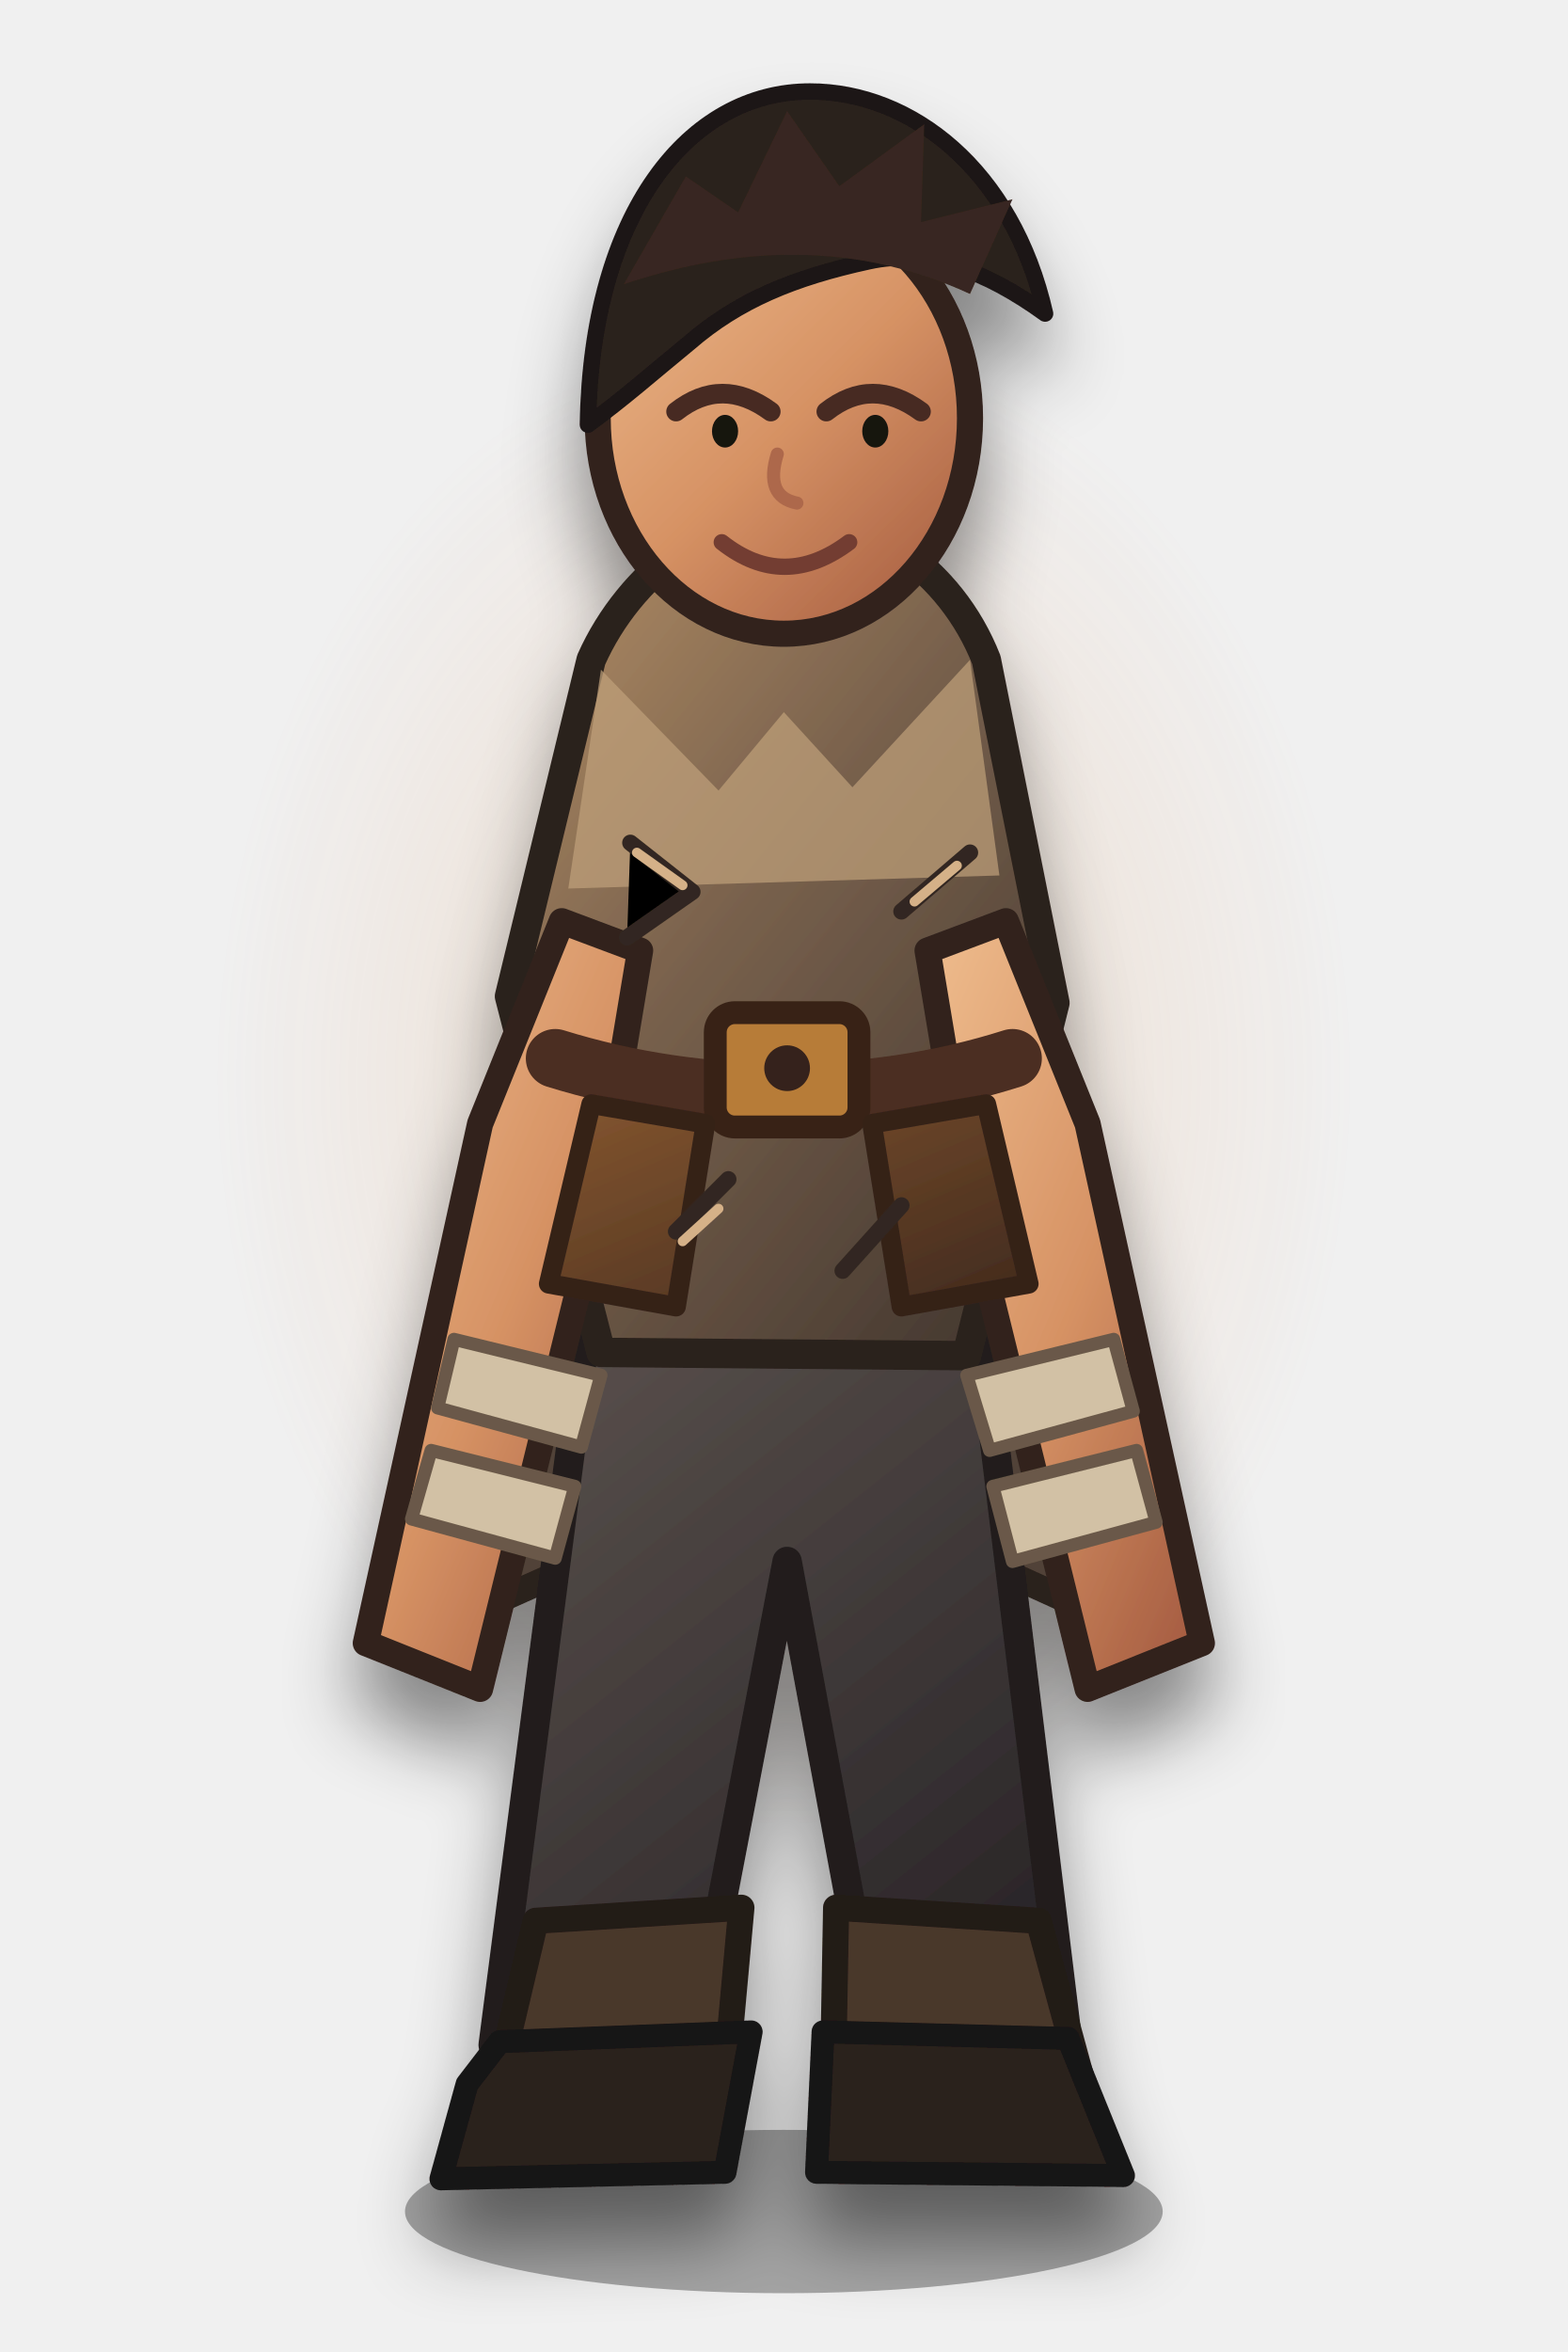
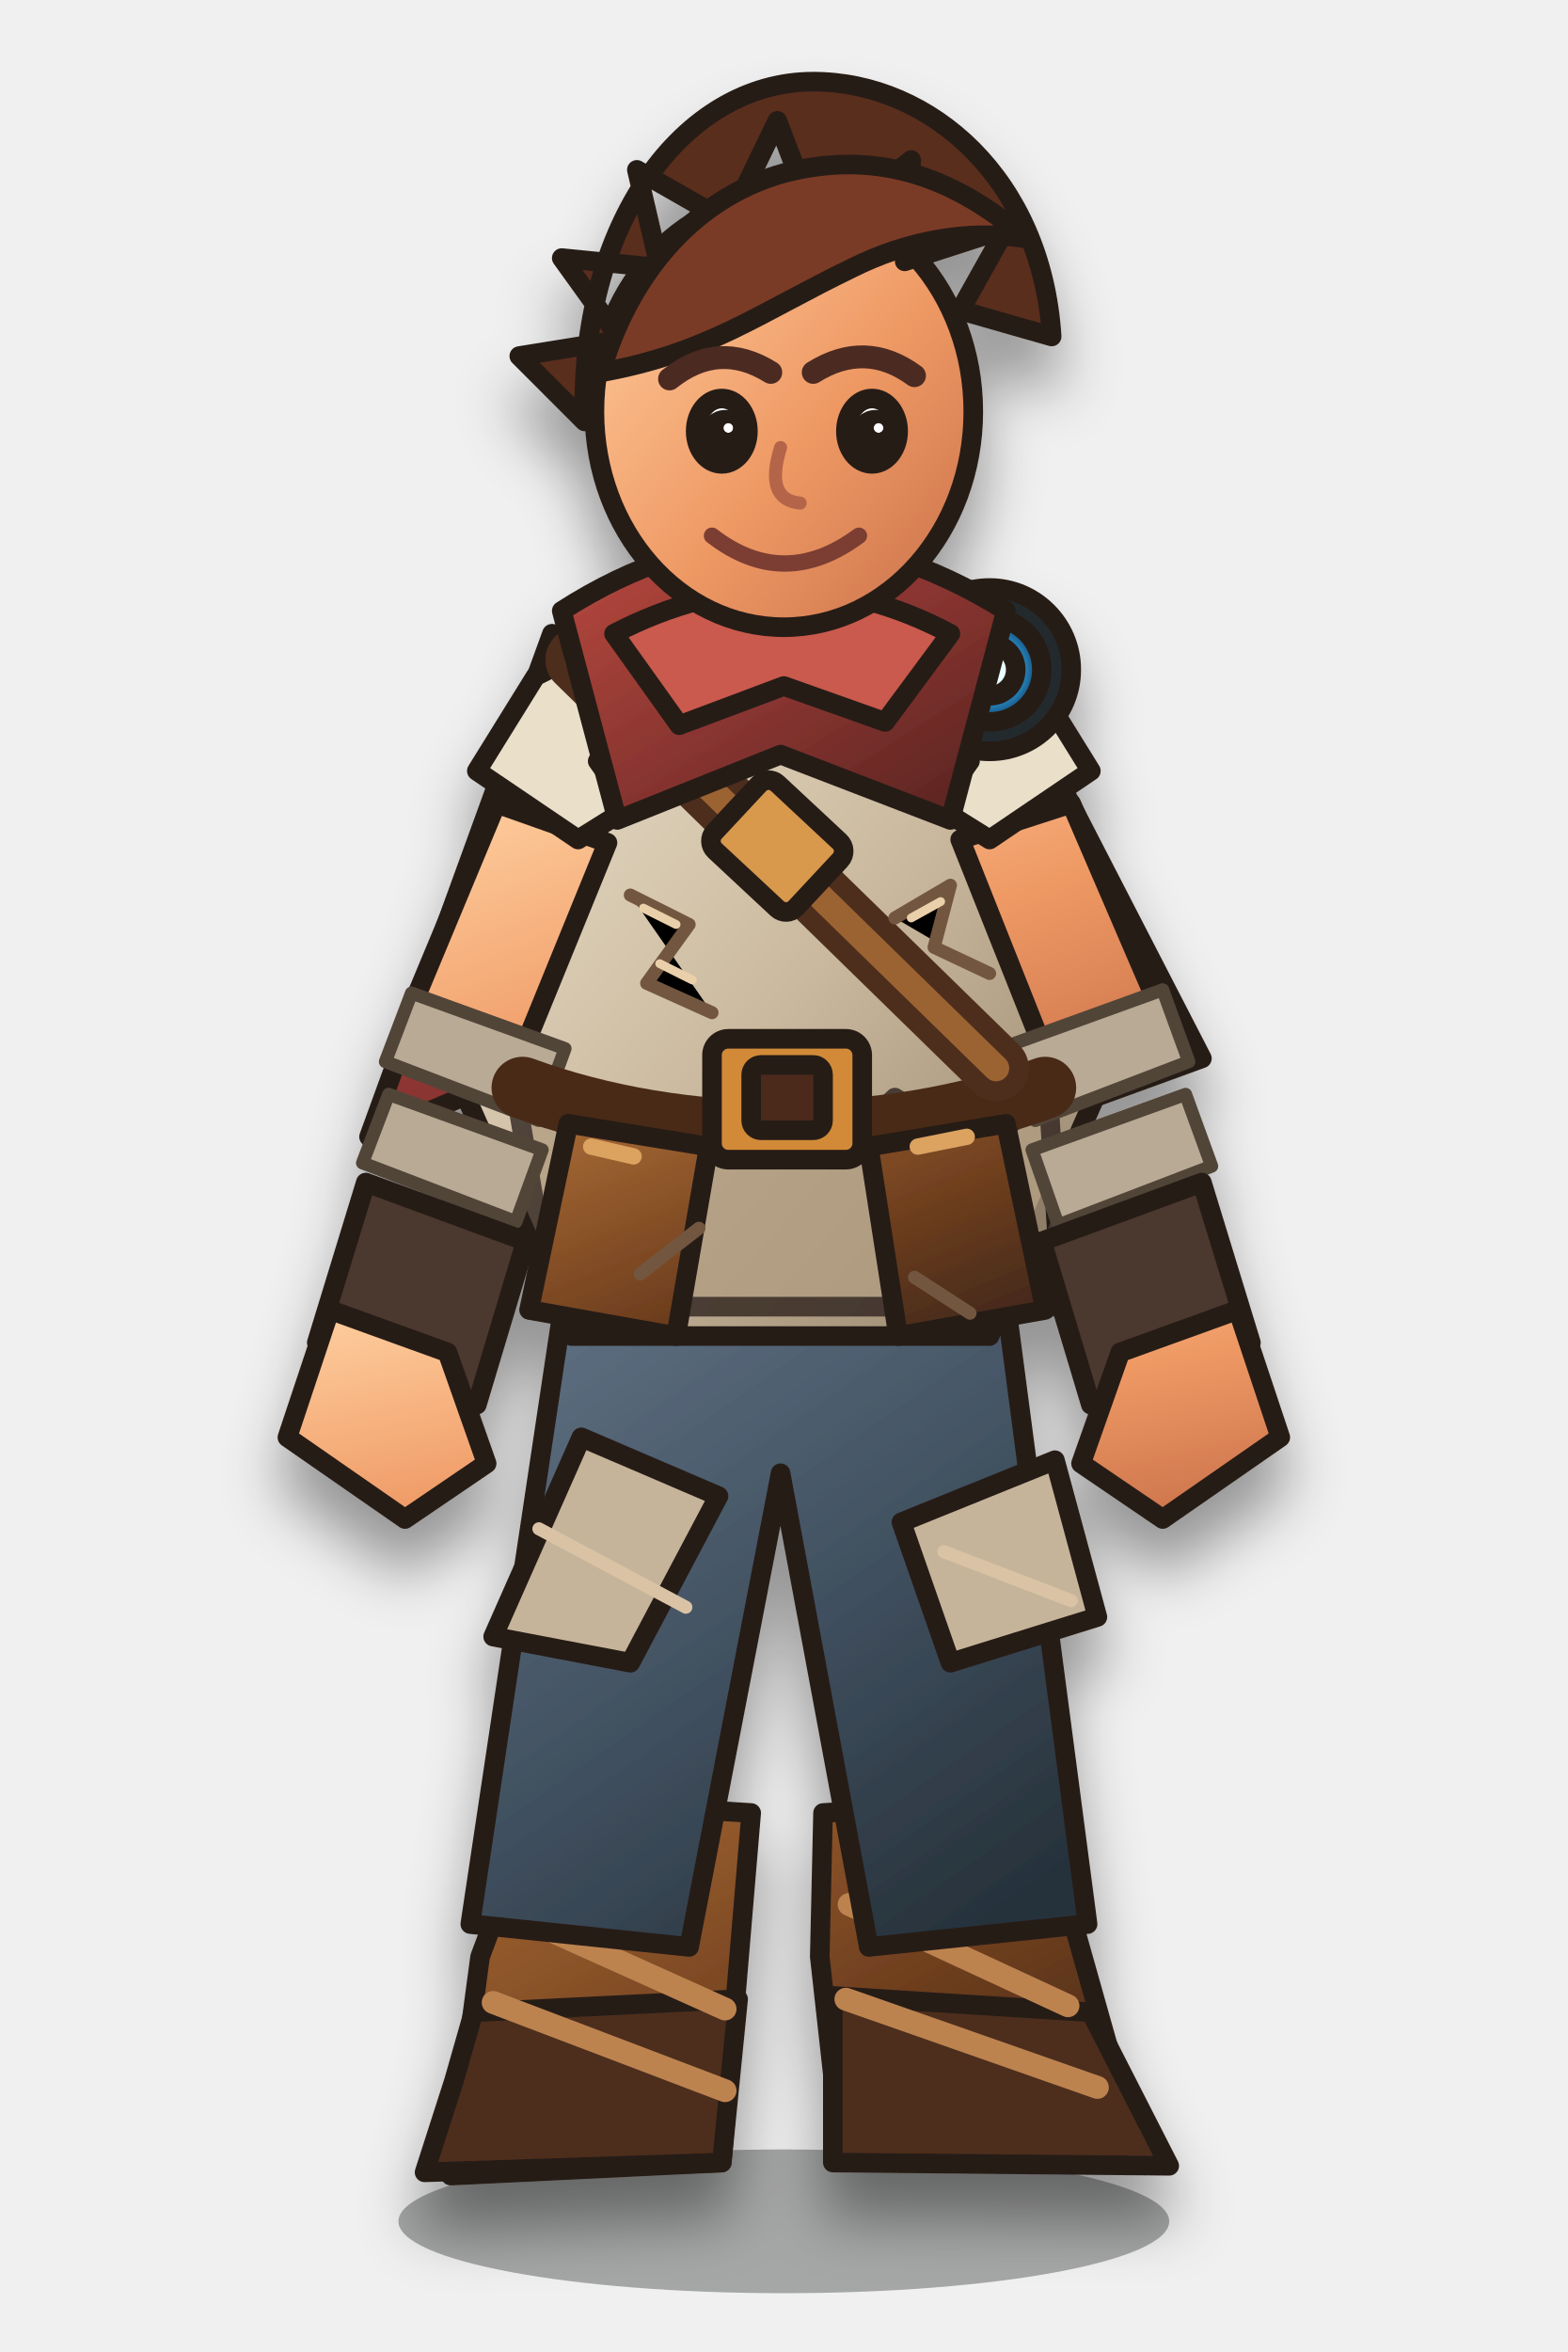
<svg xmlns="http://www.w3.org/2000/svg" viewBox="0 0 480 720">
  <defs>
-     <linearGradient id="skin" x1="0" y1="0" x2=".85" y2="1">
-       <stop stop-color="#efbd8e" />
-       <stop offset=".55" stop-color="#d69264" />
-       <stop offset="1" stop-color="#a85f43" />
+     <linearGradient id="skin" x1="0" y1="0" x2="1" y2="1">
+       <stop stop-color="#ffd0a1" />
+       <stop offset=".55" stop-color="#ef9a65" />
+       <stop offset="1" stop-color="#c96f49" />
    </linearGradient>
-     <linearGradient id="rag" x1=".1" y1="0" x2=".9" y2="1">
-       <stop stop-color="#b18c64" />
-       <stop offset=".45" stop-color="#77604c" />
-       <stop offset="1" stop-color="#43372f" />
+     <linearGradient id="shirt" x1="0" y1="0" x2=".9" y2="1">
+       <stop stop-color="#f3ead6" />
+       <stop offset=".58" stop-color="#c9b89d" />
+       <stop offset="1" stop-color="#97856d" />
    </linearGradient>
    <linearGradient id="pants" x1=".2" y1="0" x2=".8" y2="1">
-       <stop stop-color="#59504c" />
-       <stop offset="1" stop-color="#272326" />
+       <stop stop-color="#617385" />
+       <stop offset=".55" stop-color="#40505f" />
+       <stop offset="1" stop-color="#26313a" />
    </linearGradient>
    <linearGradient id="leather" x1="0" y1="0" x2="1" y2="1">
-       <stop stop-color="#84562f" />
-       <stop offset="1" stop-color="#40291d" />
+       <stop stop-color="#a96b35" />
+       <stop offset=".55" stop-color="#71401f" />
+       <stop offset="1" stop-color="#3b2418" />
    </linearGradient>
-     <radialGradient id="warm">
-       <stop stop-color="#ffd58d" stop-opacity=".24" />
-       <stop offset="1" stop-color="#d77535" stop-opacity="0" />
+     <linearGradient id="scarf" x1="0" y1="0" x2="1" y2="1">
+       <stop stop-color="#b94a3f" />
+       <stop offset=".55" stop-color="#85332f" />
+       <stop offset="1" stop-color="#54231f" />
+     </linearGradient>
+     <radialGradient id="tech">
+       <stop stop-color="#efffff" />
+       <stop offset=".2" stop-color="#79ebff" />
+       <stop offset=".5" stop-color="#2aa6df" />
+       <stop offset="1" stop-color="#163a66" />
    </radialGradient>
-     <filter id="shadow">
-       <feDropShadow dx="0" dy="17" stdDeviation="11" flood-opacity=".44" />
+     <filter id="ds">
+       <feDropShadow dx="0" dy="14" stdDeviation="9" flood-opacity=".38" />
    </filter>
  </defs>
-   <ellipse cx="240" cy="677" rx="116" ry="25" fill="#000" opacity=".32" />
-   <ellipse cx="240" cy="330" rx="176" ry="230" fill="url(#warm)" />
-   <g filter="url(#shadow)" stroke-linejoin="round" stroke-linecap="round">
-     <path d="M191 197c-26 37-31 100-23 162l-38 141 56-25 34-151zM289 197c27 37 31 100 23 162l37 141-55-25-35-151z" fill="#514237" stroke="#2a211c" stroke-width="8" />
-     <path d="m181 395 118 1 28 230-58 3-28-151-29 151-61-3z" fill="url(#pants)" stroke="#211d1d" stroke-width="9" />
-     <path d="m164 588 63-4-5 55-71 4zM256 584l62 4 15 55-78-4z" fill="#4a382c" stroke="#241a16" stroke-width="8" />
-     <path d="m153 625 77-3-8 43-87 2 8-29zM252 622l75 2 17 42-94-1z" fill="#2a211d" stroke="#151212" stroke-width="7" />
-     <path d="M181 202c12-27 38-45 59-45 25 0 51 17 62 45l21 105-27 108-112-1-28-109z" fill="url(#rag)" stroke="#2a211c" stroke-width="9" />
-     <path d="m184 205 36 37 20-24 21 23 36-39 9 66-132 4z" fill="#c0a17a" opacity=".7" />
-     <path d="m172 282 24 9-14 84-35 142-35-14 35-159z" fill="url(#skin)" stroke="#30231d" stroke-width="8" />
-     <path d="m308 282-24 9 14 84 35 142 35-14-35-159z" fill="url(#skin)" stroke="#30231d" stroke-width="8" />
-     <g fill="#d2c1a5" stroke="#6a5948" stroke-width="4">
-       <path d="m139 410 45 11-6 22-44-12z" />
-       <path d="m132 444 44 11-6 22-44-12z" />
-       <path d="m296 421 45-11 6 22-44 12z" />
-       <path d="m304 455 44-11 6 22-44 12z" />
+   <ellipse cx="240" cy="680" rx="118" ry="22" fill="#020506" opacity=".32" />
+   <g filter="url(#ds)" stroke="#271c18" stroke-width="6" stroke-linecap="round" stroke-linejoin="round">
+     <path d="M169 194 113 348l54-23 46-115zM302 196l66 128-55 20-49-137z" fill="url(#scarf)" />
+     <path d="m165 551 65 4-9 107-83 4 9-67zM252 555l66-4 31 110-91 1-7-63z" fill="url(#leather)" />
+     <path d="m145 616 81-4-5 50-91 3 9-28zM255 611l79 5 24 47-103-1z" fill="#4d2f1e" />
+     <g stroke="#bd834f" stroke-width="7">
+       <path d="m153 584 69 31M151 613l71 27M260 583l67 31M259 612l77 27" />
    </g>
-     <path d="M170 324c45 14 96 14 140 0" fill="none" stroke="#4b2d20" stroke-width="18" />
-     <rect x="219" y="310" width="44" height="35" rx="6" fill="#b77b38" stroke="#382317" stroke-width="7" />
-     <circle cx="241" cy="327" r="7" fill="#34221a" />
-     <path d="m181 338 35 6-9 56-39-7zM267 344l35-6 13 55-39 7z" fill="url(#leather)" stroke="#352219" stroke-width="6" />
-     <ellipse cx="240" cy="128" rx="57" ry="66" fill="url(#skin)" stroke="#30231e" stroke-width="8" />
-     <path d="M180 130c1-65 31-102 68-102 31 0 62 24 72 68-18-13-36-20-54-16-23 5-40 12-55 25-11 9-20 17-31 25z" fill="#2b211d" stroke="#1a1513" stroke-width="5" />
-     <path d="m191 87 19-33 16 11 15-31 16 23 26-19-1 30 28-7-13 29c-39-18-76-13-106-3z" fill="#392820" />
-     <path d="M207 126q14-11 29 0M253 126q14-11 29 0" stroke="#472b23" stroke-width="6" fill="none" />
-     <ellipse cx="222" cy="132" rx="4" ry="5" fill="#171311" />
-     <ellipse cx="268" cy="132" rx="4" ry="5" fill="#171311" />
-     <path d="M238 139q-4 13 6 15" stroke="#ad684b" stroke-width="4" fill="none" />
-     <path d="M221 166q19 15 39 0" stroke="#733e30" stroke-width="5" fill="none" />
-     <g stroke="#332820" stroke-width="5">
-       <path d="m193 258 19 15-20 14M276 279l21-18M207 377l16-16M258 389l18-20" />
+     <path d="M176 376h129l28 213-67 7-27-145-28 145-67-7z" fill="url(#pants)" />
+     <path d="m178 440 42 18-27 51-42-8zM276 466l47-19 13 48-45 14z" fill="#c6b49a" />
+     <g stroke="#d9c3a4" stroke-width="4">
+       <path d="m165 468 45 24M289 475l39 15" />
    </g>
-     <g stroke="#d5b188" stroke-width="3">
-       <path d="m195 261 14 10M280 276l13-11M209 380l11-10" />
+     <path d="M173 204c21-30 44-42 67-42 26 0 53 13 72 44l25 126-34 77H175l-34-77z" fill="url(#shirt)" />
+     <path d="m158 335 25 16 15-13 20 16 18-15 20 14 18-17 25 16 22-17 4 65H169z" fill="#b09d81" opacity=".76" />
+     <path d="M152 246 122 318l33 16 31-76zM328 246l31 72-34 17-31-78z" fill="url(#skin)" />
+     <g fill="#b8aa95" stroke="#514438" stroke-width="4">
+       <path d="m126 304 47 17-8 22-47-18z" />
+       <path d="m119 335 47 17-8 22-47-18z" />
+       <path d="m309 320 47-17 8 22-47 18z" />
+       <path d="m316 352 47-17 8 22-47 18z" />
+     </g>
+     <path d="m112 362 49 18-15 50-49-19zM319 380l49-18 15 49-49 19z" fill="#4c372d" />
+     <path d="m101 401 36 13 12 34-25 17-36-25zM379 401l-36 13-12 34 25 17 36-25z" fill="url(#skin)" />
+     <path d="m146 236 18-29 26-13 10 27-17 12 10 14-16 10zM334 236l-18-29-26-13-10 27 17 12-10 14 16 10z" fill="#eadfc9" />
+     <path d="M160 333c49 18 111 18 160 0" fill="none" stroke="#4a2b19" stroke-width="19" />
+     <rect x="218" y="318" width="46" height="37" rx="5" fill="#d28a39" />
+     <rect x="230" y="326" width="22" height="20" rx="3" fill="#4b2b1d" />
+     <path d="m174 344 43 7-10 58-45-8zM266 351l42-7 12 57-45 8z" fill="url(#leather)" />
+     <path d="m181 351 13 3M281 351l15-3" stroke="#dba261" stroke-width="5" />
+     <path d="M177 202 305 327" fill="none" stroke="#4e2f1e" stroke-width="20" />
+     <path d="M177 202 305 327" fill="none" stroke="#9c6332" stroke-width="8" />
+     <rect x="221" y="245" width="34" height="28" rx="4" fill="#d8994e" transform="rotate(43 238 259)" />
+     <circle cx="303" cy="205" r="25" fill="#242b2d" />
+     <circle cx="303" cy="205" r="16" fill="url(#tech)" />
+     <circle cx="303" cy="205" r="8" fill="#e8ffff" />
+     <path d="M172 187q67-43 136 0l-17 64-52-20-50 20z" fill="url(#scarf)" />
+     <path d="M188 194q52-27 103 0l-20 27-31-11-32 12z" fill="#c95a4d" />
+     <ellipse cx="240" cy="126" rx="58" ry="66" fill="url(#skin)" />
+     <path d="M179 129c-2-60 30-104 70-104 36 0 70 30 73 78l-28-8 14-25-31 10 2-31-28 22-13-34-15 31-28-16 7 30-30-3 18 25-31 5z" fill="#5a2e1e" />
+     <path d="M184 114c8-28 27-53 56-61 27-7 51 0 74 20-18-3-37 1-53 9-29 14-44 26-77 32z" fill="#7a3b25" />
+     <path d="M205 116q15-12 31-2M249 114q16-10 31 1" fill="none" stroke="#4b2a20" stroke-width="7" />
+     <ellipse cx="221" cy="132" rx="8" ry="10" fill="#fff" />
+     <ellipse cx="267" cy="132" rx="8" ry="10" fill="#fff" />
+     <circle cx="222" cy="133" r="4.5" fill="#2b201c" />
+     <circle cx="268" cy="133" r="4.5" fill="#2b201c" />
+     <circle cx="223" cy="131" r="1.5" fill="#fff" />
+     <circle cx="269" cy="131" r="1.5" fill="#fff" />
+     <path d="M239 137q-5 16 6 17" fill="none" stroke="#b46549" stroke-width="4" />
+     <path d="M218 164q22 17 45 0" fill="none" stroke="#7b3d31" stroke-width="5" />
+     <g stroke="#735640" stroke-width="4">
+       <path d="m193 274 18 9-13 18 20 9M274 281l17-10-5 19 17 8M196 390l18-14M280 391l17 11" />
+     </g>
+     <g stroke="#ead0aa" stroke-width="2.7">
+       <path d="m197 278 10 5M202 295l10 5M279 281l9-5" />
    </g>
  </g>
</svg>
